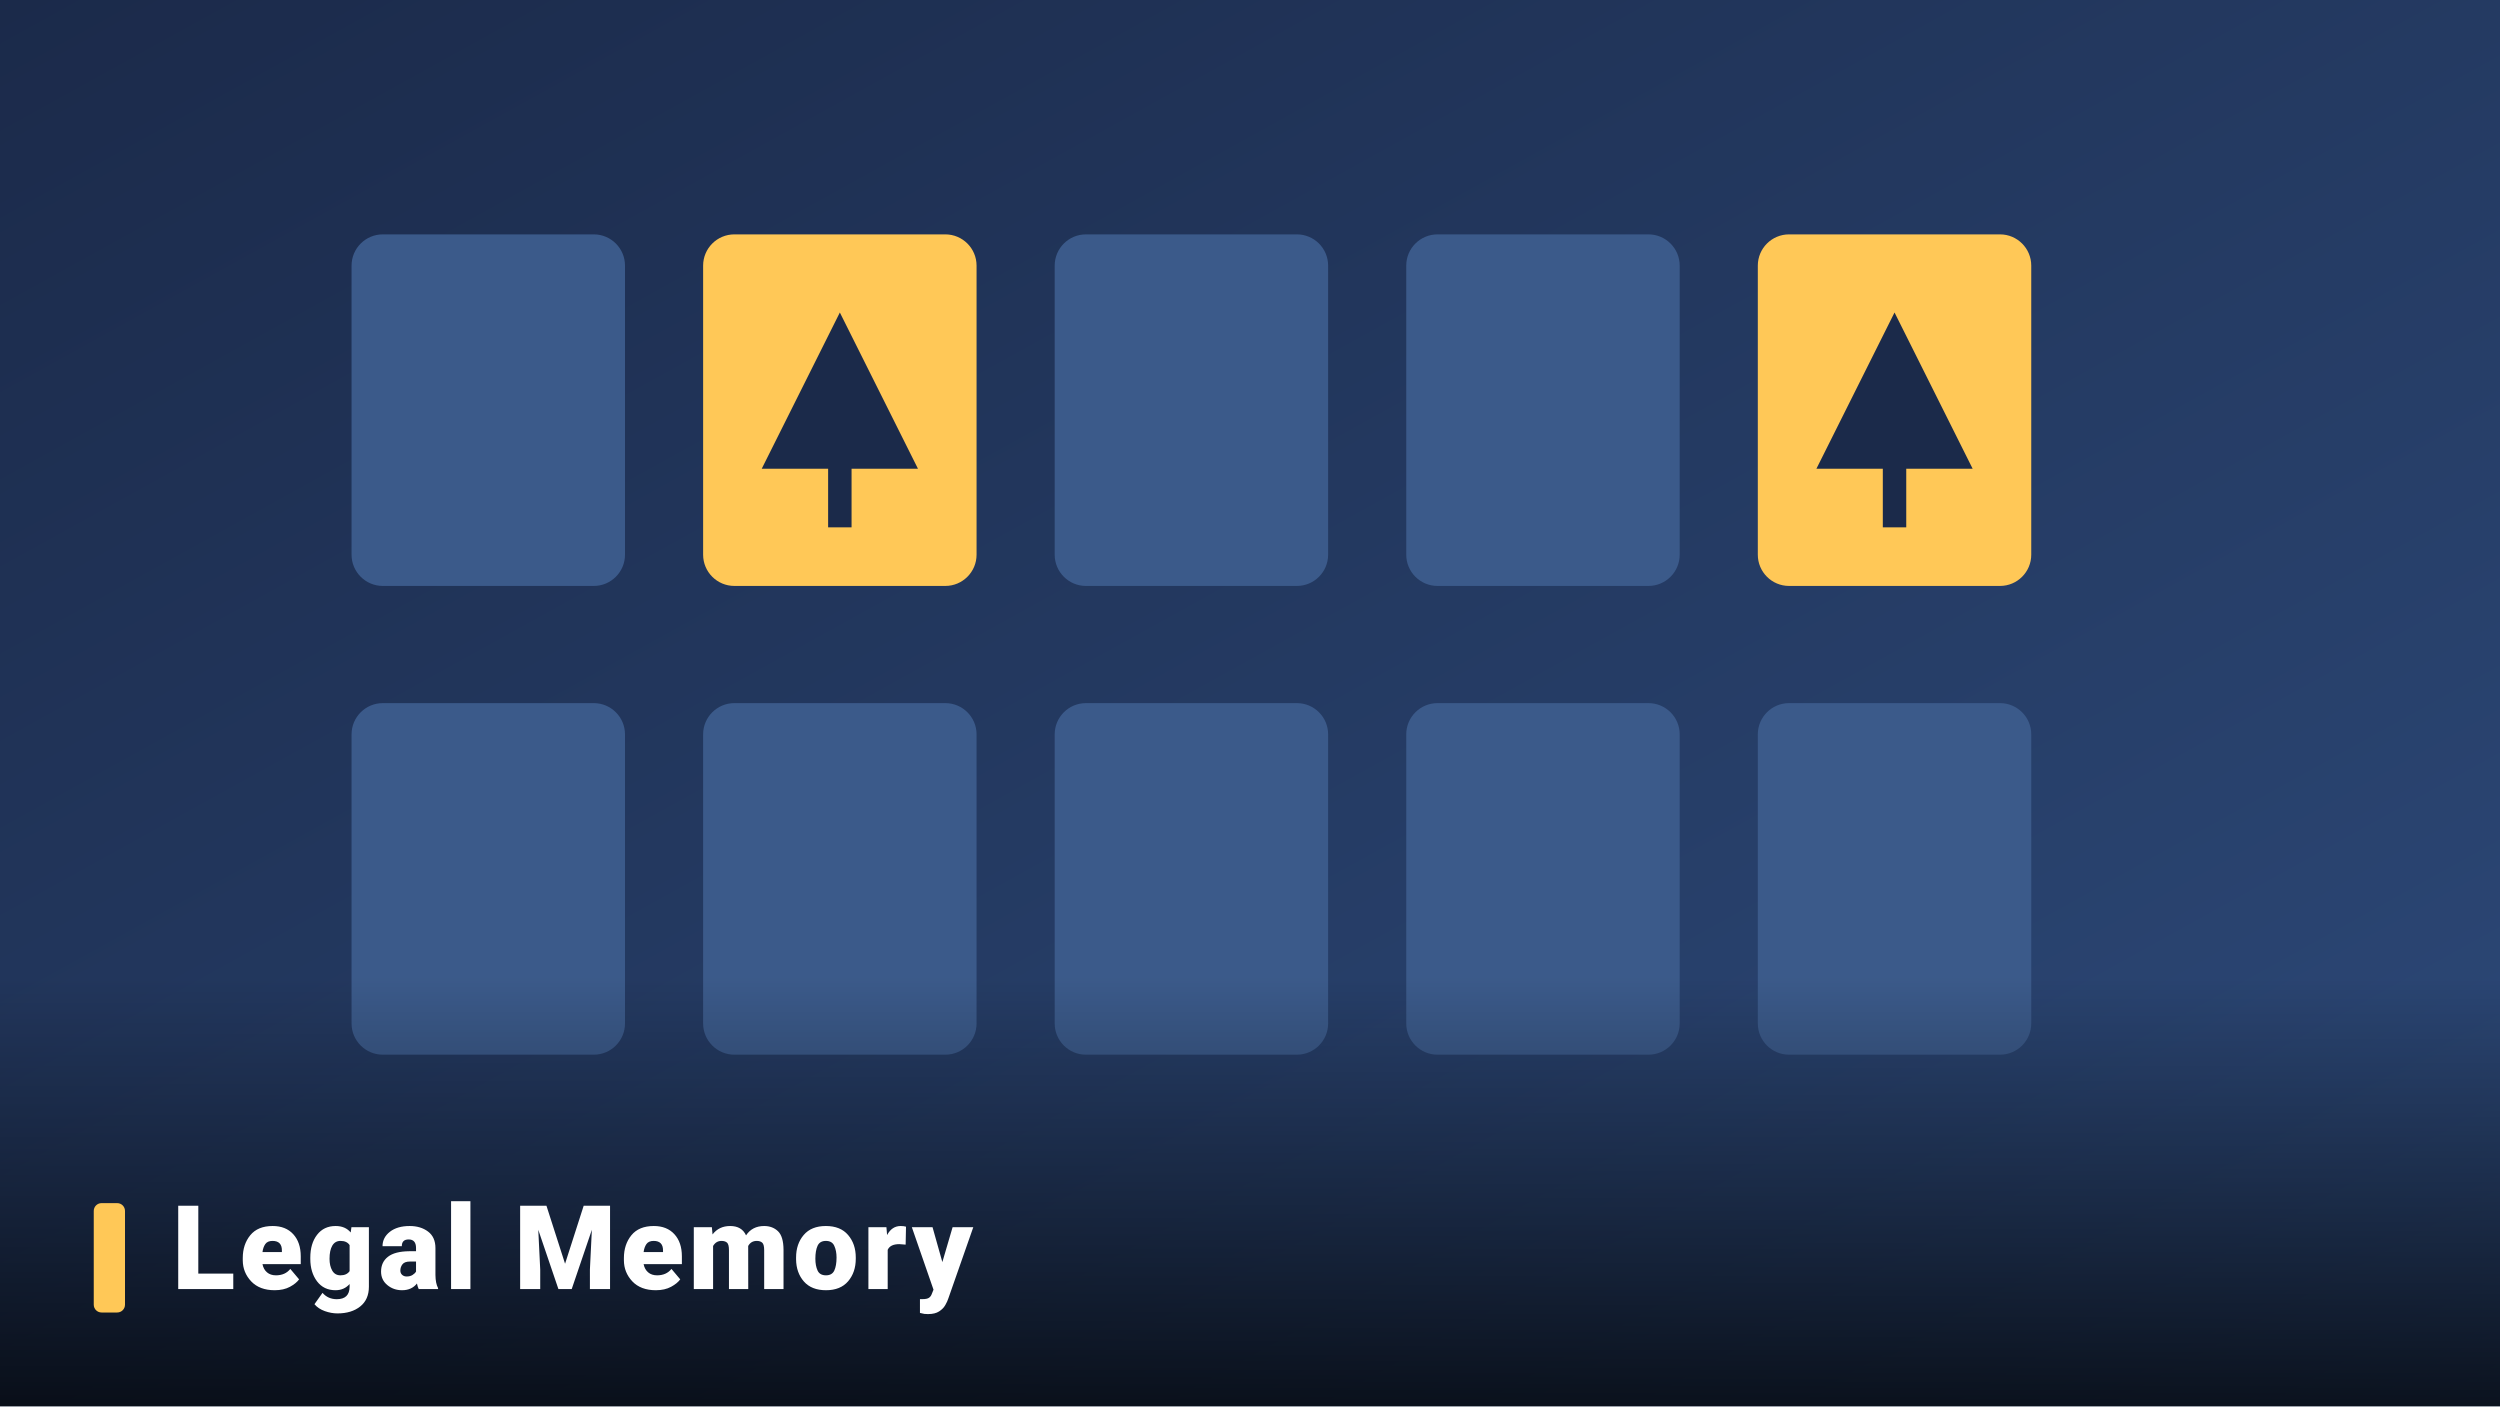
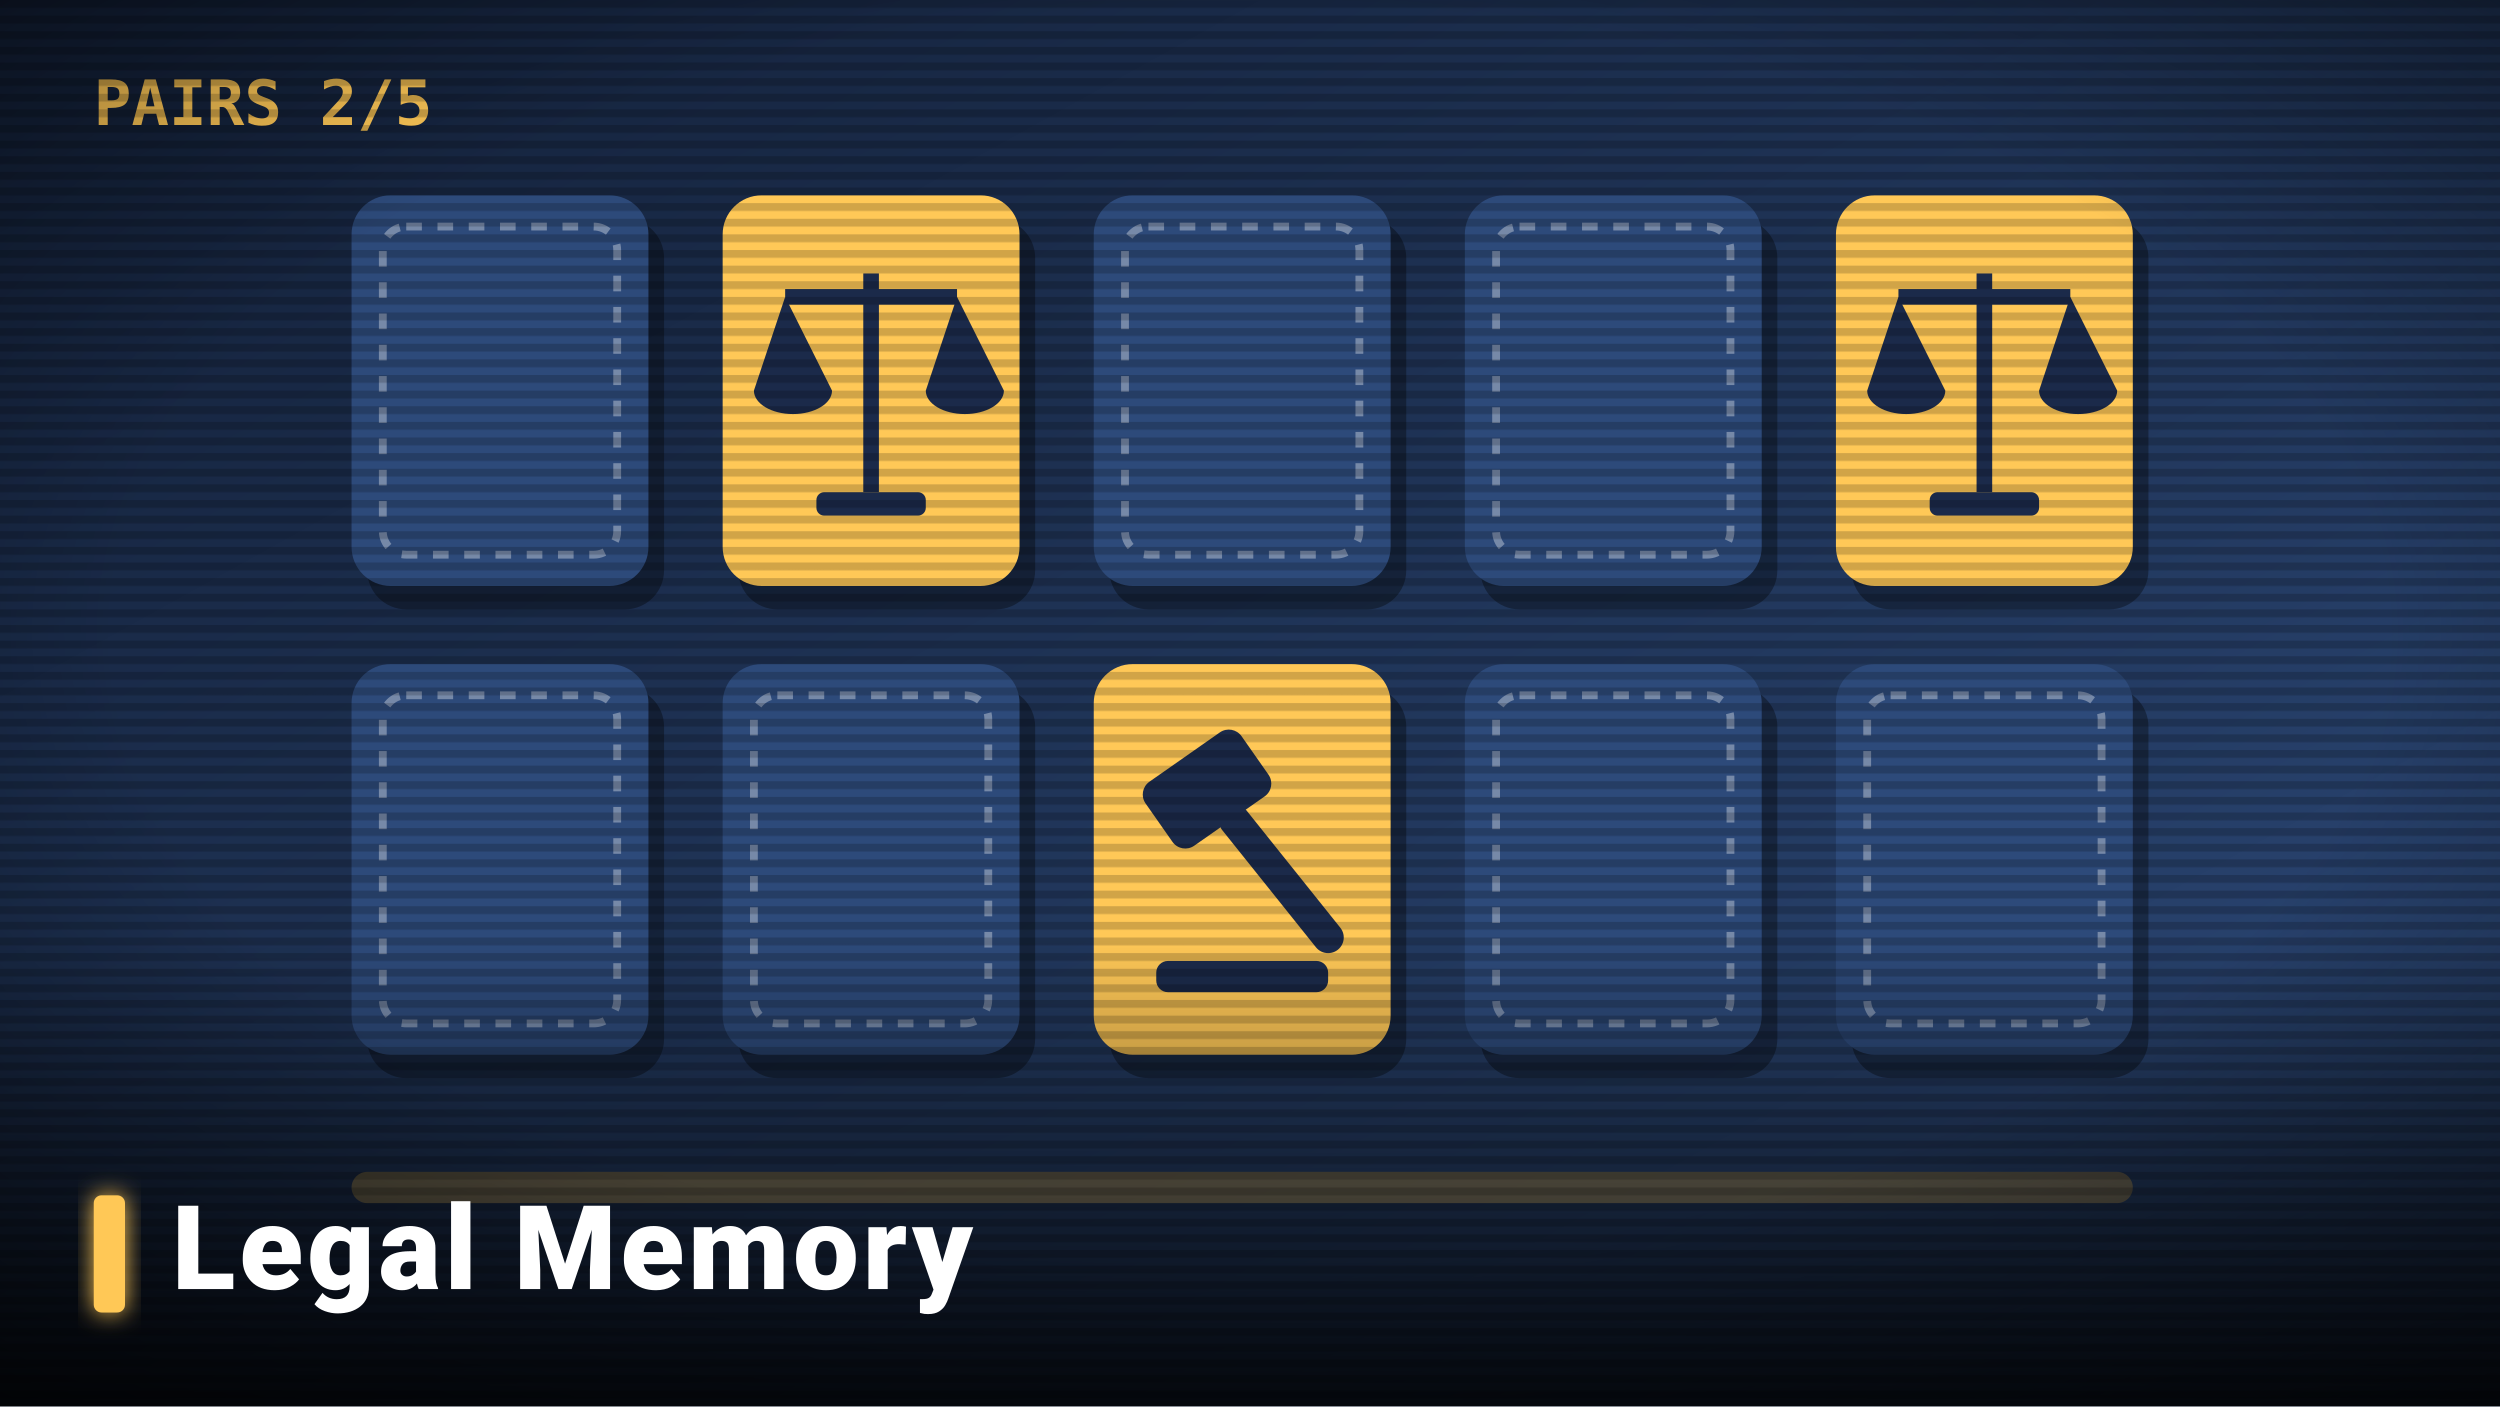
<svg xmlns="http://www.w3.org/2000/svg" viewBox="0 0 640 360" width="640" height="360" role="img" aria-label="Legal Memory">
  <defs>
    <linearGradient id="bg" x1="0" y1="0" x2="1" y2="1">
-       <stop offset="0" stop-color="#1b2a4a" />
+       <stop offset="0" stop-color="#132038" />
      <stop offset="1" stop-color="#2d4a7a" />
    </linearGradient>
    <linearGradient id="fade" x1="0" y1="0" x2="0" y2="1">
      <stop offset="0" stop-color="#000" stop-opacity="0" />
-       <stop offset="1" stop-color="#000" stop-opacity=".75" />
+       <stop offset="1" stop-color="#000" stop-opacity=".85" />
    </linearGradient>
+     <radialGradient id="vig" cx=".5" cy=".45" r=".75">
+       <stop offset=".6" stop-color="#000" stop-opacity="0" />
+       <stop offset="1" stop-color="#000" stop-opacity=".55" />
+     </radialGradient>
+     <pattern id="scan" width="4" height="4" patternUnits="userSpaceOnUse">
+       <rect width="4" height="2" fill="#000" />
+     </pattern>
+     <filter id="glow" x="-50%" y="-50%" width="200%" height="200%">
+       <feGaussianBlur stdDeviation="3" result="b" />
+       <feMerge>
+         <feMergeNode in="b" />
+         <feMergeNode in="SourceGraphic" />
+       </feMerge>
+     </filter>
+     <filter id="soft" x="-50%" y="-50%" width="200%" height="200%">
+       <feGaussianBlur stdDeviation="18" />
+     </filter>
+     <filter id="shadow" x="-20%" y="-20%" width="140%" height="140%">
+       <feDropShadow dx="0" dy="6" stdDeviation="5" flood-color="#000" flood-opacity=".5" />
+     </filter>
  </defs>
  <rect width="640" height="360" fill="url(#bg)" />
-   <rect x="90" y="60" width="70" height="90" fill="#3b5a8a" rx="8" opacity="1" />
-   <rect x="180" y="60" width="70" height="90" fill="#ffc857" rx="8" opacity="1" />
-   <rect x="270" y="60" width="70" height="90" fill="#3b5a8a" rx="8" opacity="1" />
-   <rect x="360" y="60" width="70" height="90" fill="#3b5a8a" rx="8" opacity="1" />
-   <rect x="450" y="60" width="70" height="90" fill="#ffc857" rx="8" opacity="1" />
-   <rect x="90" y="180" width="70" height="90" fill="#3b5a8a" rx="8" opacity="1" />
-   <rect x="180" y="180" width="70" height="90" fill="#3b5a8a" rx="8" opacity="1" />
-   <rect x="270" y="180" width="70" height="90" fill="#3b5a8a" rx="8" opacity="1" />
-   <rect x="360" y="180" width="70" height="90" fill="#3b5a8a" rx="8" opacity="1" />
-   <rect x="450" y="180" width="70" height="90" fill="#3b5a8a" rx="8" opacity="1" />
-   <polygon points="215,80 195,120 235,120" fill="#1b2a4a" opacity="1" />
-   <rect x="212" y="110" width="6" height="25" fill="#1b2a4a" rx="0" opacity="1" />
-   <polygon points="485,80 465,120 505,120" fill="#1b2a4a" opacity="1" />
-   <rect x="482" y="110" width="6" height="25" fill="#1b2a4a" rx="0" opacity="1" />
-   <rect x="0" y="250" width="640" height="110" fill="url(#fade)" />
-   <rect x="24" y="308" width="8" height="28" fill="#ffc857" rx="2" />
+   <rect x="94" y="56" width="76" height="100" fill="#000" rx="10" opacity="0.35" />
+   <rect x="90" y="50" width="76" height="100" fill="#2d4a7a" rx="10" opacity="1" />
+   <rect x="98" y="58" width="60" height="84" fill="none" rx="6" opacity="1" stroke="#fff" stroke-opacity=".35" stroke-width="2" stroke-dasharray="4 4" />
+   <rect x="189" y="56" width="76" height="100" fill="#000" rx="10" opacity="0.35" />
+   <rect x="185" y="50" width="76" height="100" fill="#ffc857" rx="10" opacity="1" />
+   <rect x="221" y="70" width="4" height="56" fill="#1b2a4a" rx="0" opacity="1" />
+   <rect x="201" y="74" width="44" height="4" fill="#1b2a4a" rx="0" opacity="1" />
+   <path d="M 201 76 L 193 100 A 10 6 0 0 0 213 100 Z" fill="#1b2a4a" stroke="none" stroke-width="2" stroke-linecap="round" stroke-linejoin="round" opacity="1" />
+   <path d="M 245 76 L 237 100 A 10 6 0 0 0 257 100 Z" fill="#1b2a4a" stroke="none" stroke-width="2" stroke-linecap="round" stroke-linejoin="round" opacity="1" />
+   <rect x="209" y="126" width="28" height="6" fill="#1b2a4a" rx="2" opacity="1" />
+   <rect x="284" y="56" width="76" height="100" fill="#000" rx="10" opacity="0.35" />
+   <rect x="280" y="50" width="76" height="100" fill="#2d4a7a" rx="10" opacity="1" />
+   <rect x="288" y="58" width="60" height="84" fill="none" rx="6" opacity="1" stroke="#fff" stroke-opacity=".35" stroke-width="2" stroke-dasharray="4 4" />
+   <rect x="379" y="56" width="76" height="100" fill="#000" rx="10" opacity="0.35" />
+   <rect x="375" y="50" width="76" height="100" fill="#2d4a7a" rx="10" opacity="1" />
+   <rect x="383" y="58" width="60" height="84" fill="none" rx="6" opacity="1" stroke="#fff" stroke-opacity=".35" stroke-width="2" stroke-dasharray="4 4" />
+   <rect x="474" y="56" width="76" height="100" fill="#000" rx="10" opacity="0.35" />
+   <rect x="470" y="50" width="76" height="100" fill="#ffc857" rx="10" opacity="1" />
+   <rect x="506" y="70" width="4" height="56" fill="#1b2a4a" rx="0" opacity="1" />
+   <rect x="486" y="74" width="44" height="4" fill="#1b2a4a" rx="0" opacity="1" />
+   <path d="M 486 76 L 478 100 A 10 6 0 0 0 498 100 Z" fill="#1b2a4a" stroke="none" stroke-width="2" stroke-linecap="round" stroke-linejoin="round" opacity="1" />
+   <path d="M 530 76 L 522 100 A 10 6 0 0 0 542 100 Z" fill="#1b2a4a" stroke="none" stroke-width="2" stroke-linecap="round" stroke-linejoin="round" opacity="1" />
+   <rect x="494" y="126" width="28" height="6" fill="#1b2a4a" rx="2" opacity="1" />
+   <rect x="94" y="176" width="76" height="100" fill="#000" rx="10" opacity="0.35" />
+   <rect x="90" y="170" width="76" height="100" fill="#2d4a7a" rx="10" opacity="1" />
+   <rect x="98" y="178" width="60" height="84" fill="none" rx="6" opacity="1" stroke="#fff" stroke-opacity=".35" stroke-width="2" stroke-dasharray="4 4" />
+   <rect x="189" y="176" width="76" height="100" fill="#000" rx="10" opacity="0.35" />
+   <rect x="185" y="170" width="76" height="100" fill="#2d4a7a" rx="10" opacity="1" />
+   <rect x="193" y="178" width="60" height="84" fill="none" rx="6" opacity="1" stroke="#fff" stroke-opacity=".35" stroke-width="2" stroke-dasharray="4 4" />
+   <rect x="284" y="176" width="76" height="100" fill="#000" rx="10" opacity="0.35" />
+   <rect x="280" y="170" width="76" height="100" fill="#ffc857" rx="10" opacity="1" />
+   <rect x="294" y="192" width="30" height="20" fill="#1b2a4a" rx="4" opacity="1" transform="rotate(-35 309 202)" />
+   <line x1="316" y1="210" x2="340" y2="240" stroke="#1b2a4a" stroke-width="8" stroke-linecap="round" opacity="1" />
+   <rect x="296" y="246" width="44" height="8" fill="#1b2a4a" rx="3" opacity="1" />
+   <rect x="379" y="176" width="76" height="100" fill="#000" rx="10" opacity="0.35" />
+   <rect x="375" y="170" width="76" height="100" fill="#2d4a7a" rx="10" opacity="1" />
+   <rect x="383" y="178" width="60" height="84" fill="none" rx="6" opacity="1" stroke="#fff" stroke-opacity=".35" stroke-width="2" stroke-dasharray="4 4" />
+   <rect x="474" y="176" width="76" height="100" fill="#000" rx="10" opacity="0.35" />
+   <rect x="470" y="170" width="76" height="100" fill="#2d4a7a" rx="10" opacity="1" />
+   <rect x="478" y="178" width="60" height="84" fill="none" rx="6" opacity="1" stroke="#fff" stroke-opacity=".35" stroke-width="2" stroke-dasharray="4 4" />
+   <rect x="90" y="300" width="456" height="8" fill="#ffc857" rx="4" opacity="0.4" />
+   <text x="24" y="32" font-family="monospace" font-weight="bold" font-size="16" fill="#ffc857" opacity="1">PAIRS 2/5</text>
+   <rect width="640" height="360" fill="url(#scan)" opacity=".18" />
+   <rect width="640" height="360" fill="url(#vig)" />
+   <rect x="0" y="240" width="640" height="120" fill="url(#fade)" />
+   <rect x="24" y="306" width="8" height="30" fill="#ffc857" rx="2" filter="url(#glow)" />
  <text x="44" y="330" font-family="ui-sans-serif,system-ui,Segoe UI,Roboto,Helvetica,Arial" font-size="30" font-weight="800" fill="#fff" letter-spacing="1">Legal Memory</text>
</svg>
